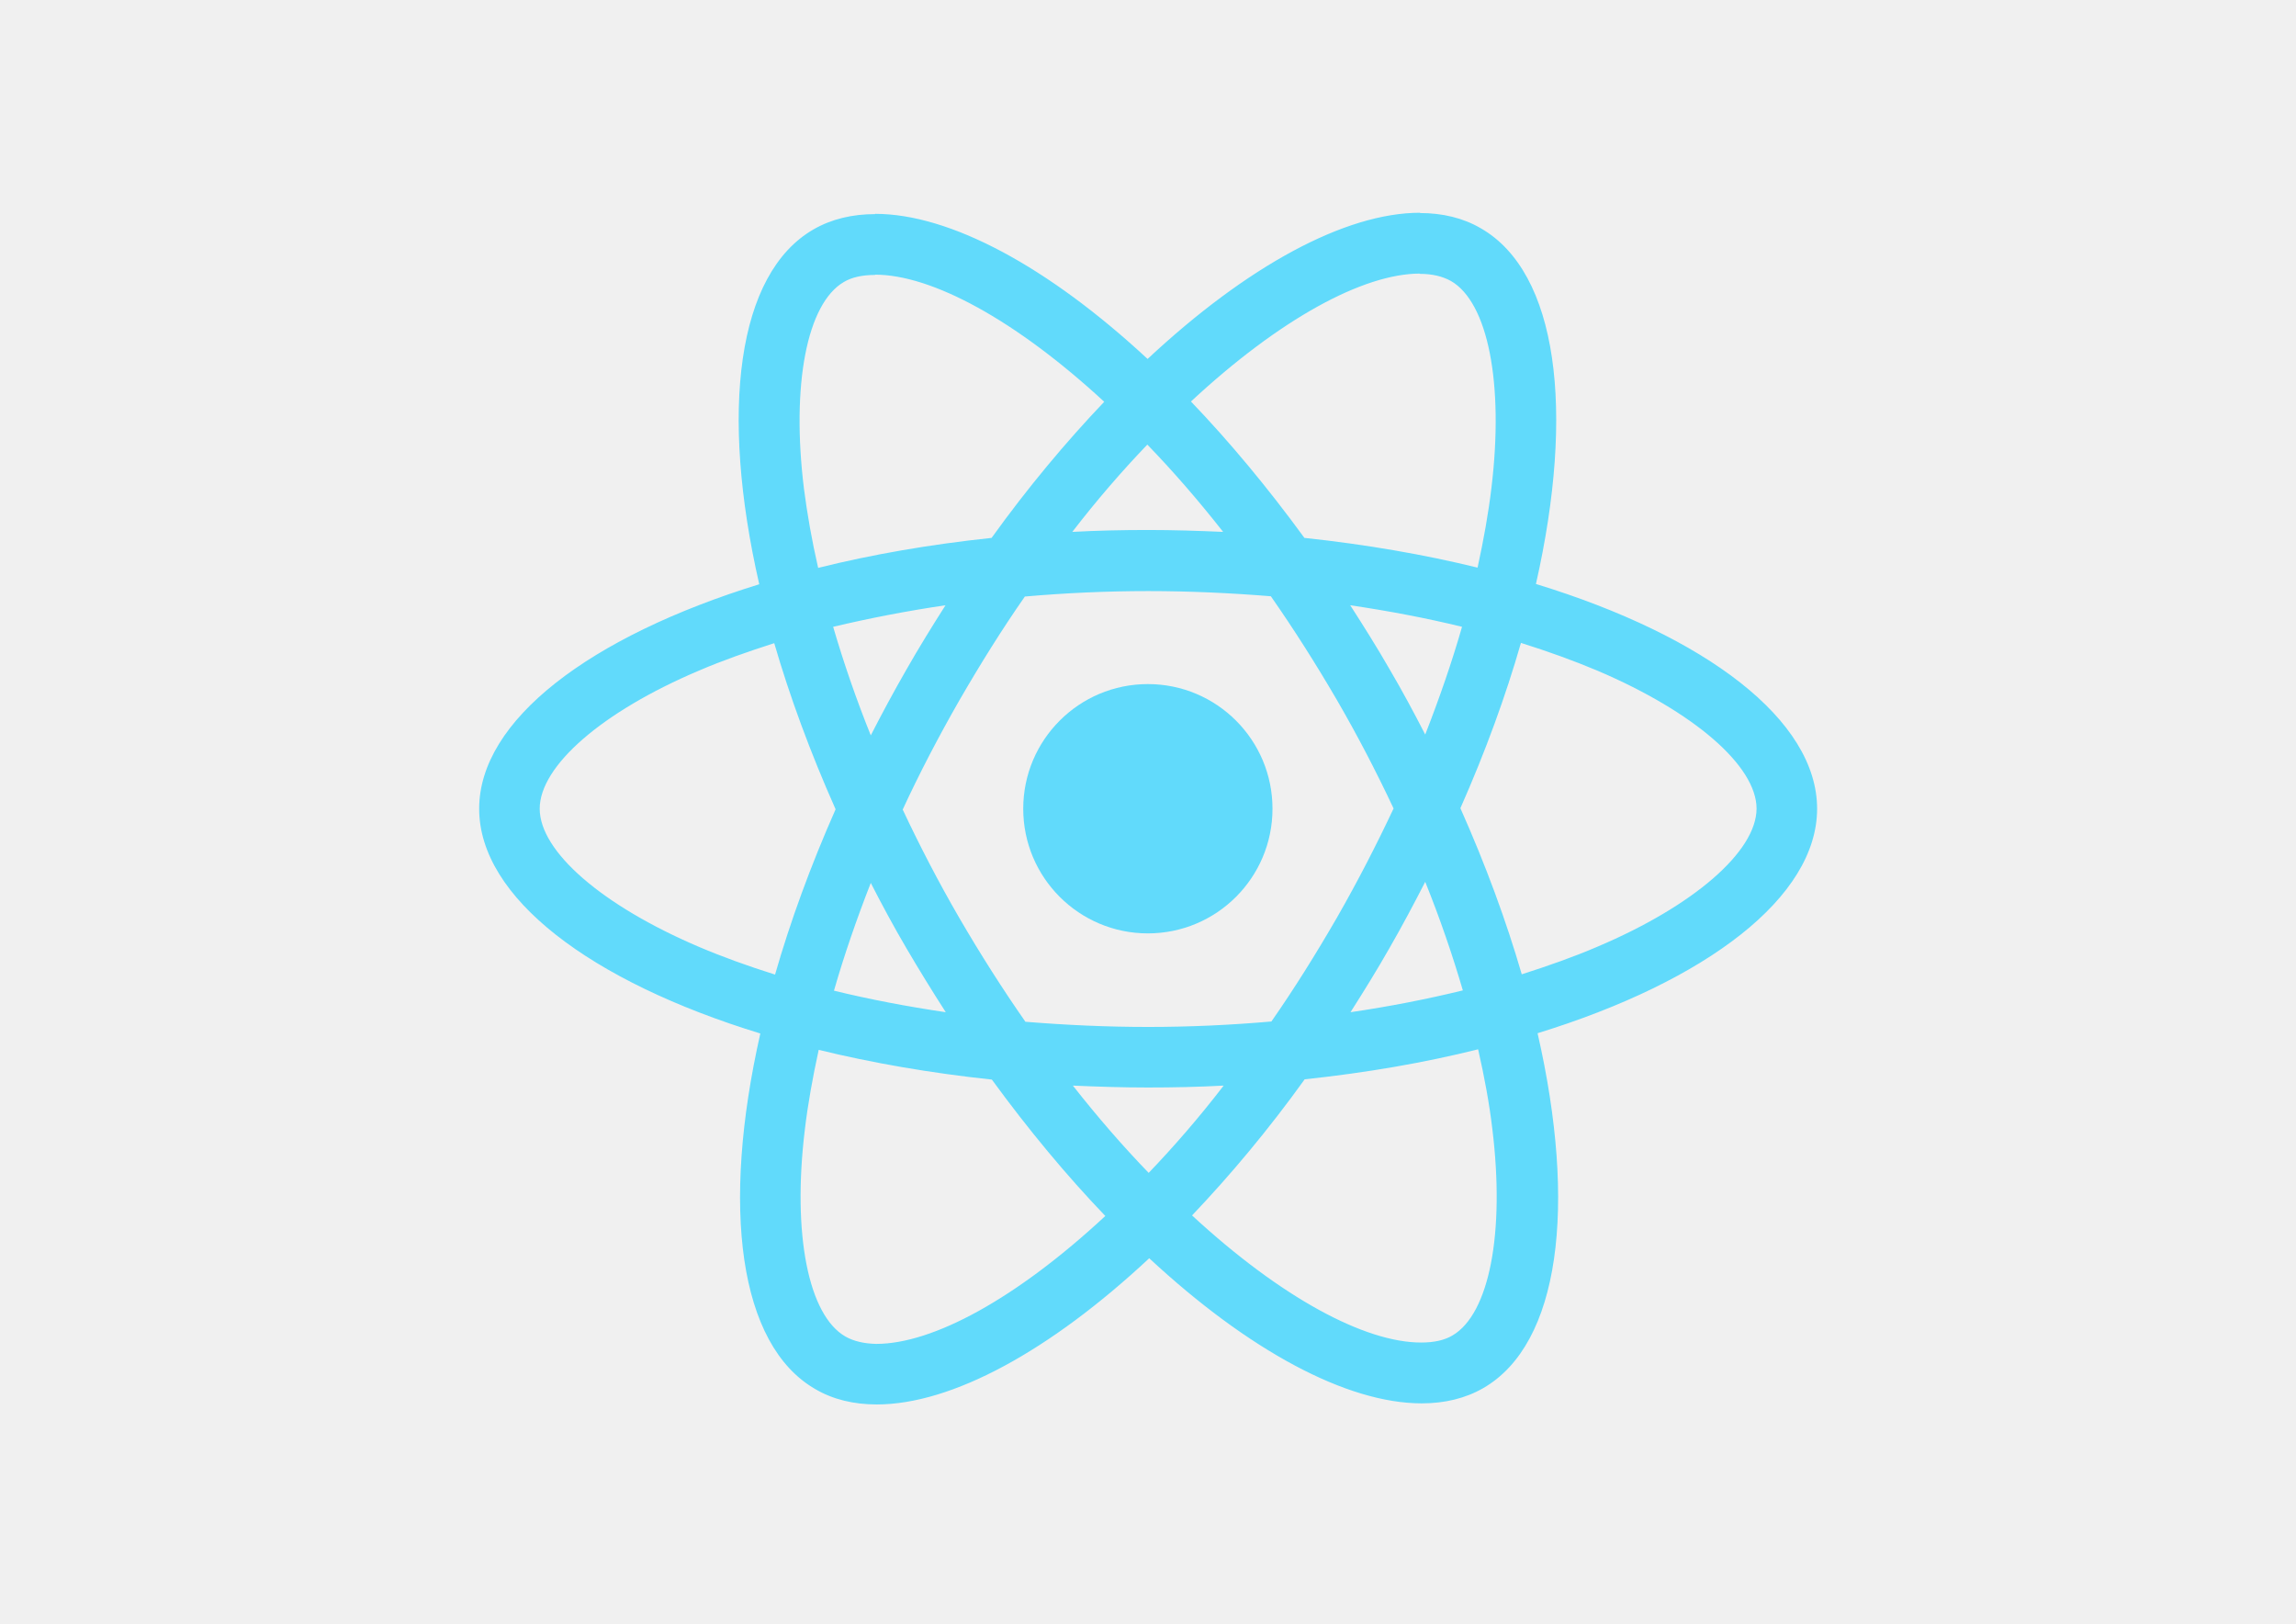
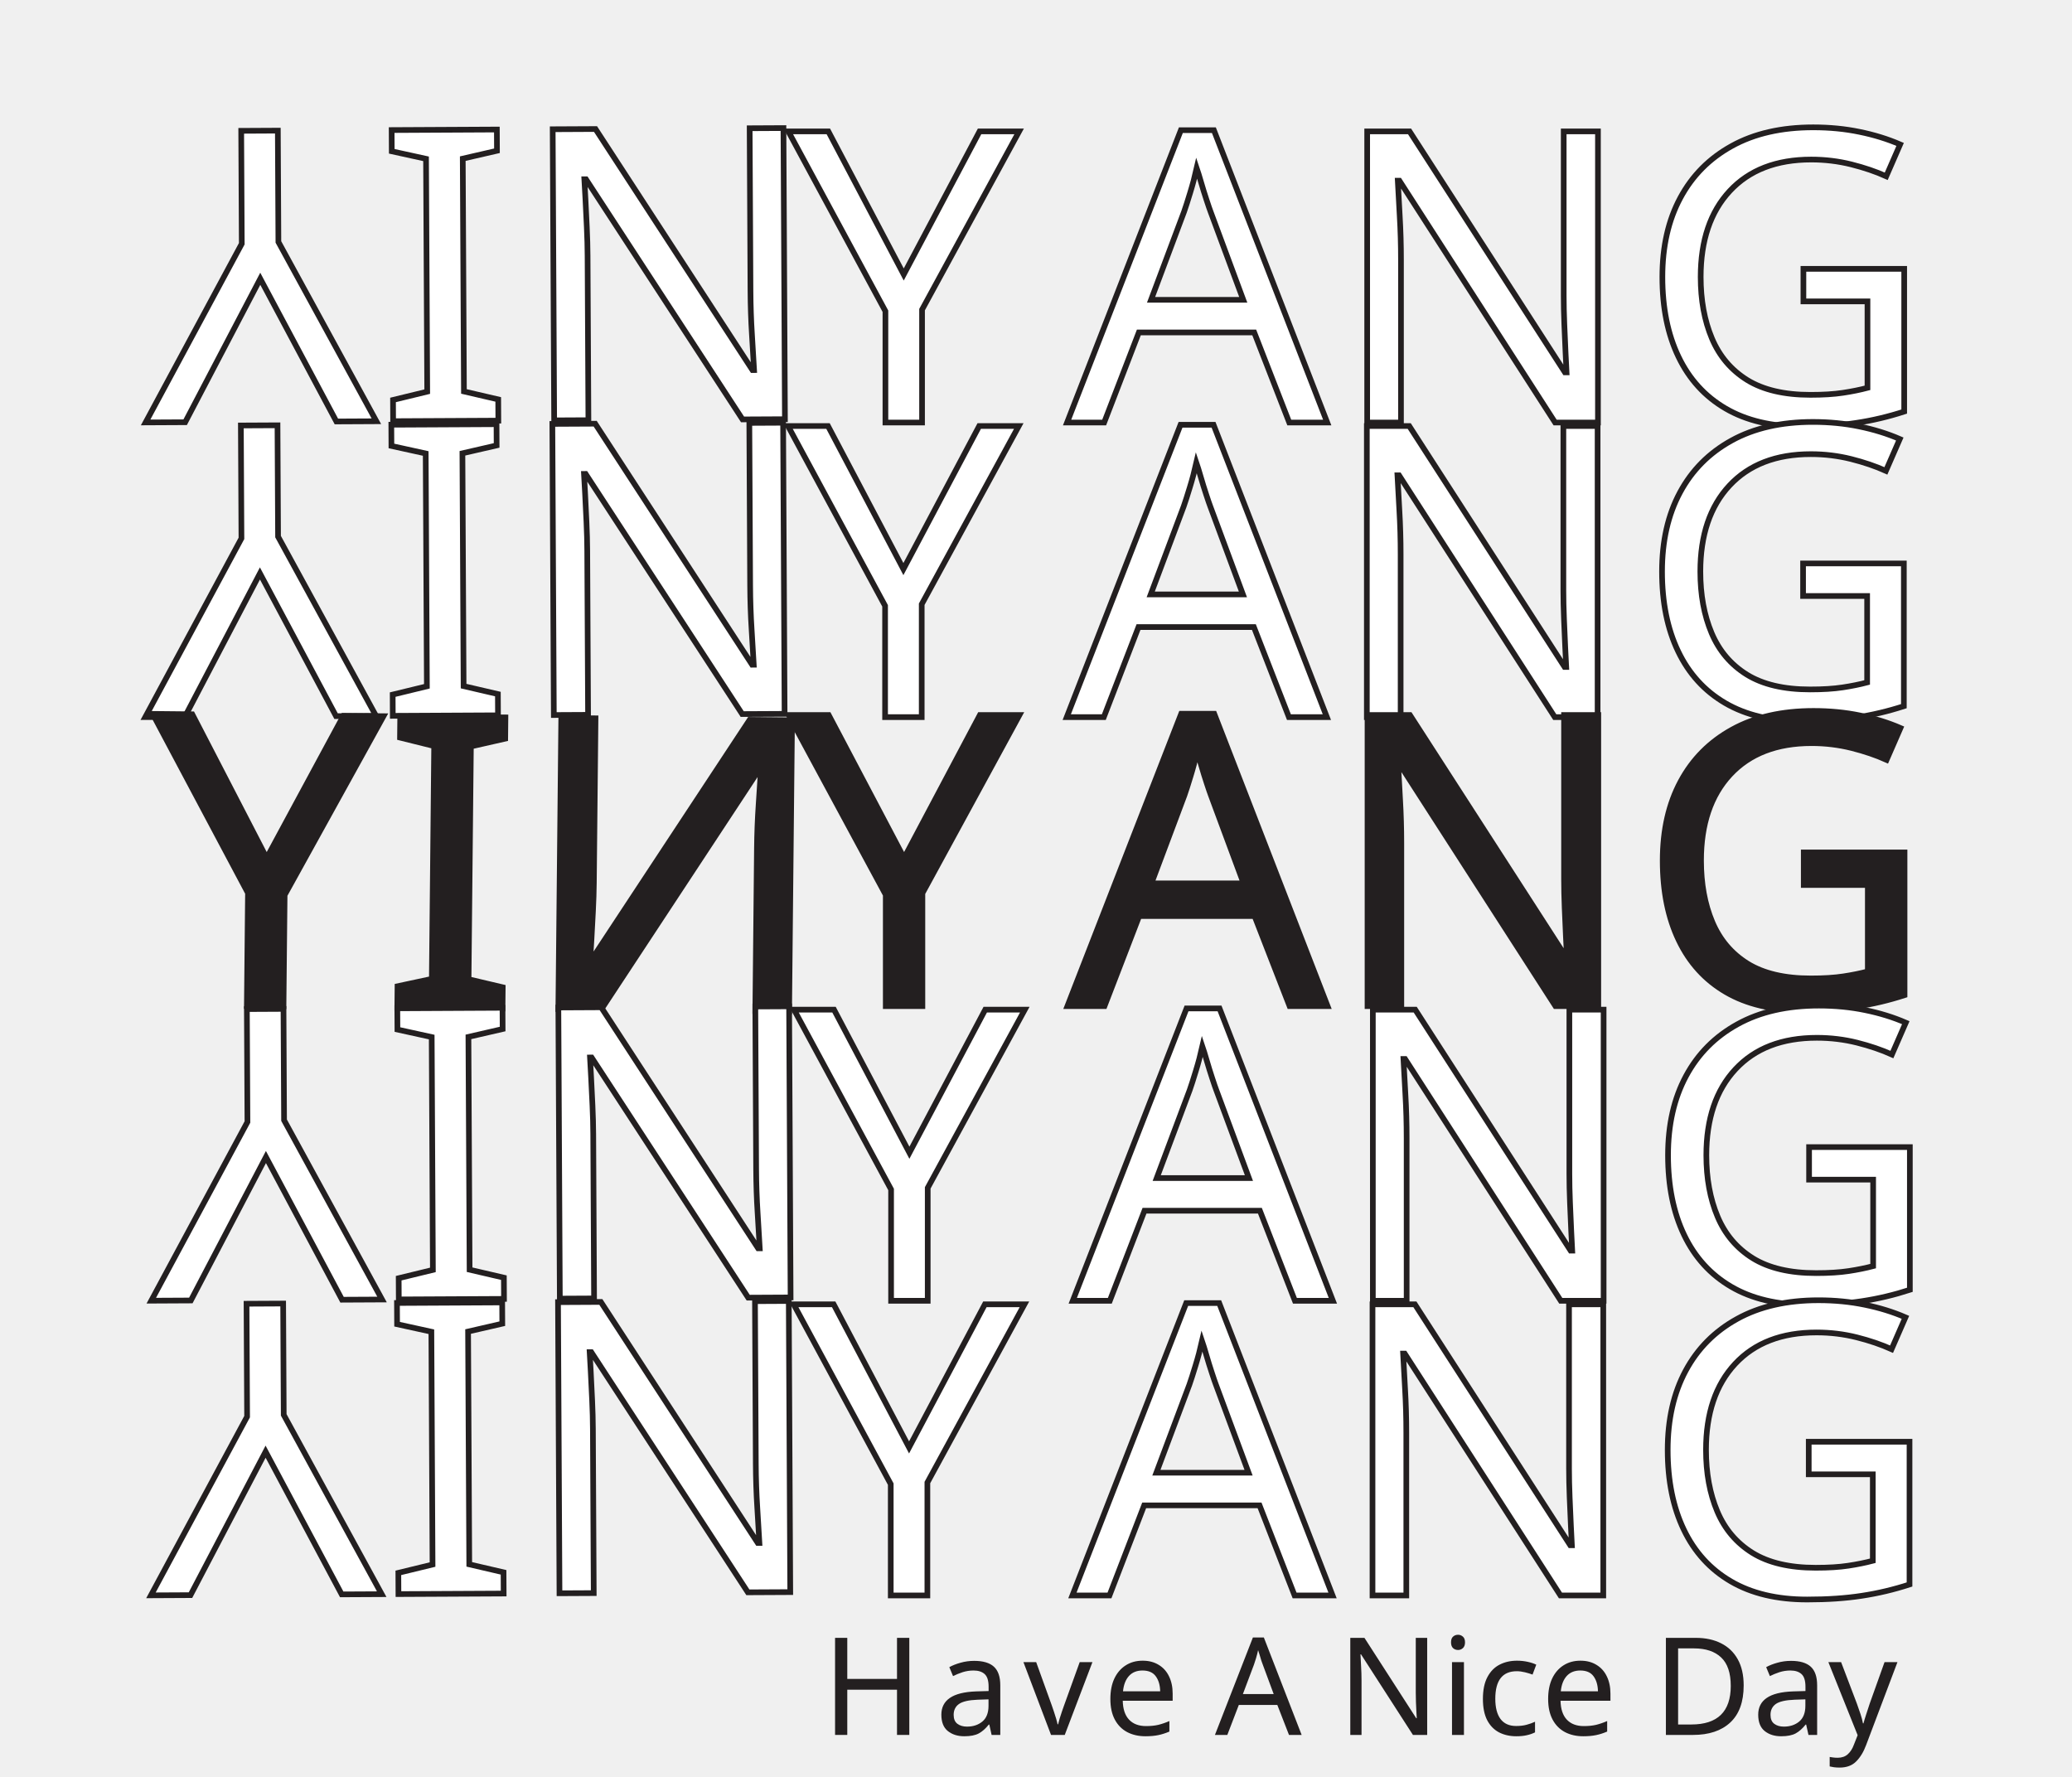
- <svg xmlns="http://www.w3.org/2000/svg" viewBox="0 0 841.9 595.3">
-   <g fill="#61DAFB">
-     <path d="M666.3 296.5c0-32.5-40.7-63.3-103.1-82.4 14.4-63.6 8-114.2-20.2-130.4-6.5-3.8-14.1-5.6-22.4-5.6v22.3c4.6 0 8.3.9 11.4 2.6 13.6 7.8 19.5 37.5 14.9 75.7-1.1 9.4-2.9 19.3-5.1 29.4-19.6-4.8-41-8.5-63.5-10.9-13.5-18.5-27.5-35.3-41.6-50 32.6-30.3 63.2-46.9 84-46.9V78c-27.5 0-63.5 19.6-99.9 53.6-36.4-33.8-72.4-53.2-99.9-53.2v22.3c20.7 0 51.4 16.5 84 46.6-14 14.7-28 31.4-41.3 49.9-22.6 2.4-44 6.1-63.6 11-2.3-10-4-19.7-5.2-29-4.7-38.2 1.1-67.9 14.6-75.8 3-1.8 6.9-2.6 11.5-2.6V78.5c-8.4 0-16 1.8-22.6 5.6-28.1 16.2-34.4 66.7-19.9 130.1-62.2 19.2-102.7 49.9-102.7 82.3 0 32.5 40.7 63.3 103.1 82.4-14.4 63.6-8 114.2 20.2 130.4 6.5 3.8 14.1 5.6 22.5 5.6 27.5 0 63.5-19.6 99.9-53.6 36.4 33.8 72.4 53.2 99.9 53.2 8.4 0 16-1.8 22.6-5.6 28.1-16.2 34.4-66.7 19.9-130.1 62-19.1 102.5-49.9 102.5-82.3zm-130.2-66.7c-3.7 12.9-8.3 26.2-13.5 39.5-4.1-8-8.4-16-13.1-24-4.6-8-9.5-15.8-14.4-23.4 14.2 2.1 27.9 4.7 41 7.9zm-45.8 106.5c-7.8 13.5-15.8 26.3-24.1 38.2-14.9 1.3-30 2-45.2 2-15.1 0-30.2-.7-45-1.9-8.3-11.9-16.4-24.6-24.2-38-7.6-13.1-14.5-26.4-20.8-39.8 6.2-13.4 13.2-26.8 20.7-39.9 7.8-13.5 15.8-26.3 24.1-38.2 14.9-1.3 30-2 45.2-2 15.1 0 30.2.7 45 1.9 8.3 11.9 16.4 24.6 24.2 38 7.6 13.1 14.5 26.4 20.8 39.8-6.3 13.4-13.2 26.8-20.7 39.9zm32.3-13c5.4 13.4 10 26.8 13.8 39.8-13.1 3.2-26.9 5.9-41.2 8 4.9-7.7 9.8-15.6 14.4-23.7 4.6-8 8.9-16.1 13-24.1zM421.2 430c-9.3-9.6-18.6-20.3-27.8-32 9 .4 18.2.7 27.5.7 9.4 0 18.7-.2 27.8-.7-9 11.7-18.3 22.4-27.5 32zm-74.4-58.9c-14.2-2.1-27.9-4.7-41-7.9 3.7-12.9 8.3-26.2 13.5-39.5 4.1 8 8.4 16 13.1 24 4.7 8 9.5 15.8 14.4 23.4zM420.7 163c9.3 9.6 18.6 20.3 27.8 32-9-.4-18.2-.7-27.5-.7-9.4 0-18.7.2-27.8.7 9-11.7 18.3-22.4 27.5-32zm-74 58.9c-4.9 7.7-9.8 15.6-14.4 23.7-4.6 8-8.9 16-13 24-5.4-13.4-10-26.8-13.8-39.8 13.1-3.1 26.9-5.8 41.2-7.9zm-90.5 125.2c-35.4-15.1-58.3-34.9-58.3-50.6 0-15.7 22.9-35.6 58.3-50.6 8.6-3.7 18-7 27.7-10.1 5.7 19.6 13.2 40 22.5 60.9-9.2 20.8-16.6 41.1-22.2 60.6-9.9-3.1-19.3-6.5-28-10.2zM310 490c-13.6-7.8-19.5-37.5-14.9-75.7 1.1-9.4 2.9-19.3 5.1-29.4 19.6 4.8 41 8.5 63.5 10.9 13.5 18.5 27.5 35.3 41.6 50-32.6 30.3-63.2 46.9-84 46.9-4.5-.1-8.3-1-11.3-2.7zm237.2-76.2c4.7 38.2-1.1 67.9-14.6 75.8-3 1.8-6.9 2.6-11.5 2.6-20.7 0-51.4-16.5-84-46.6 14-14.7 28-31.4 41.3-49.9 22.6-2.4 44-6.1 63.6-11 2.3 10.1 4.1 19.8 5.2 29.1zm38.5-66.7c-8.6 3.7-18 7-27.7 10.1-5.7-19.6-13.2-40-22.5-60.9 9.2-20.8 16.6-41.1 22.2-60.6 9.9 3.1 19.3 6.5 28.1 10.2 35.4 15.1 58.3 34.9 58.3 50.6-.1 15.7-23 35.6-58.4 50.6zM320.8 78.4z" />
-     <circle cx="420.9" cy="296.5" r="45.7" />
-     <path d="M520.5 78.1z" />
-   </g>
+ <svg xmlns="http://www.w3.org/2000/svg" id="Layer_1" data-name="Layer 1" viewBox="0 0 365.88 313.71">
+   <defs>
+     <style>.cls-1,.cls-3{font-size:72px;stroke:#231f20;stroke-miterlimit:10;}.cls-1{fill:#fff;}.cls-1,.cls-3,.cls-4{font-family:Arial-Black, Arial Black;}.cls-2{letter-spacing:-0.09em;}.cls-3,.cls-4{fill:#231f20;}.cls-4{font-size:24px;}.cls-5{letter-spacing:-0.02em;}.cls-6{letter-spacing:-0.03em;}</style>
+   </defs>
+   <text class="cls-1" transform="translate(139.21 74.61)">
+     <tspan class="cls-2">Y</tspan>
+     <tspan x="49.22" y="0">ANG</tspan>
+   </text>
+   <text class="cls-1" transform="translate(145.33 22.58) rotate(179.71)">NIY</text>
+   <text class="cls-1" transform="translate(139.15 126.63)">
+     <tspan class="cls-2">Y</tspan>
+     <tspan x="49.22" y="0">ANG</tspan>
+   </text>
+   <text class="cls-1" transform="translate(145.27 74.61) rotate(179.71)">NIY</text>
+   <text class="cls-3" transform="translate(139.27 177.66)">
+     <tspan class="cls-2">Y</tspan>
+     <tspan x="49.22" y="0">ANG</tspan>
+   </text>
+   <text class="cls-3" transform="matrix(-1, -0.01, -0.01, 1, 146.33, 178.66)">NIY</text>
+   <text class="cls-1" transform="translate(140.21 229.69)">
+     <tspan class="cls-2">Y</tspan>
+     <tspan x="49.22" y="0">ANG</tspan>
+   </text>
+   <text class="cls-1" transform="translate(146.33 177.66) rotate(179.71)">NIY</text>
+   <text class="cls-1" transform="translate(140.15 281.72)">
+     <tspan class="cls-2">Y</tspan>
+     <tspan x="49.22" y="0">ANG</tspan>
+   </text>
+   <text class="cls-1" transform="translate(146.27 229.69) rotate(179.71)">NIY</text>
+   <text class="cls-4" transform="translate(145.13 306.35)">H<tspan class="cls-5" x="19.99" y="0">a</tspan>
+     <tspan class="cls-6" x="35.59" y="0">v</tspan>
+     <tspan x="49.63" y="0">e A Nice Day</tspan>
+   </text>
</svg>
